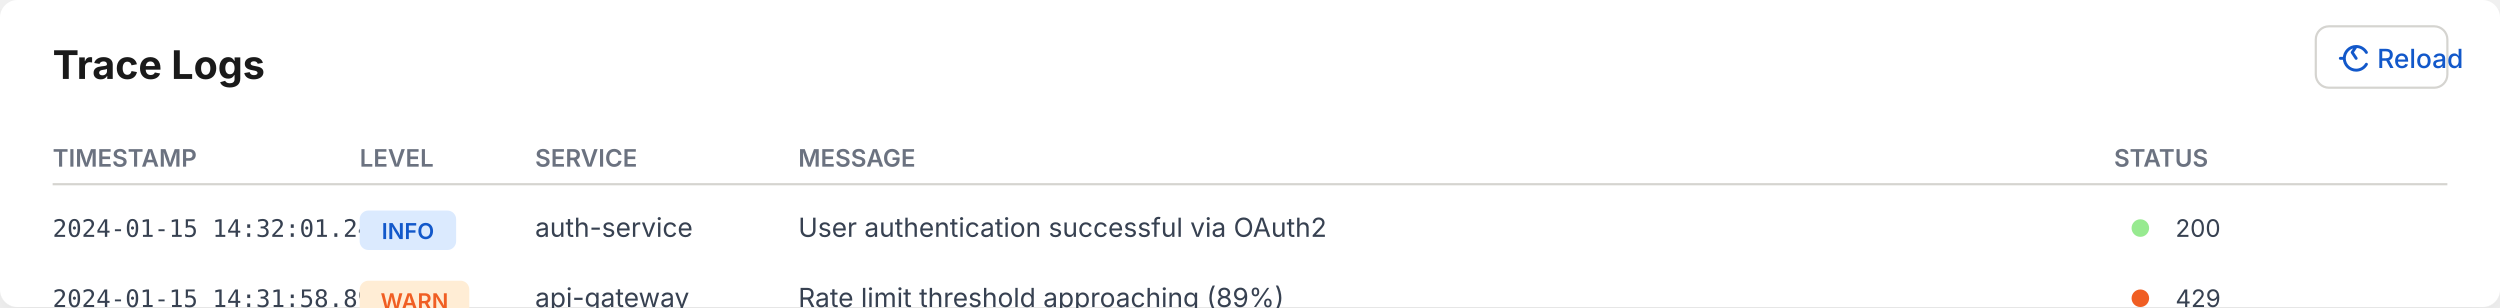
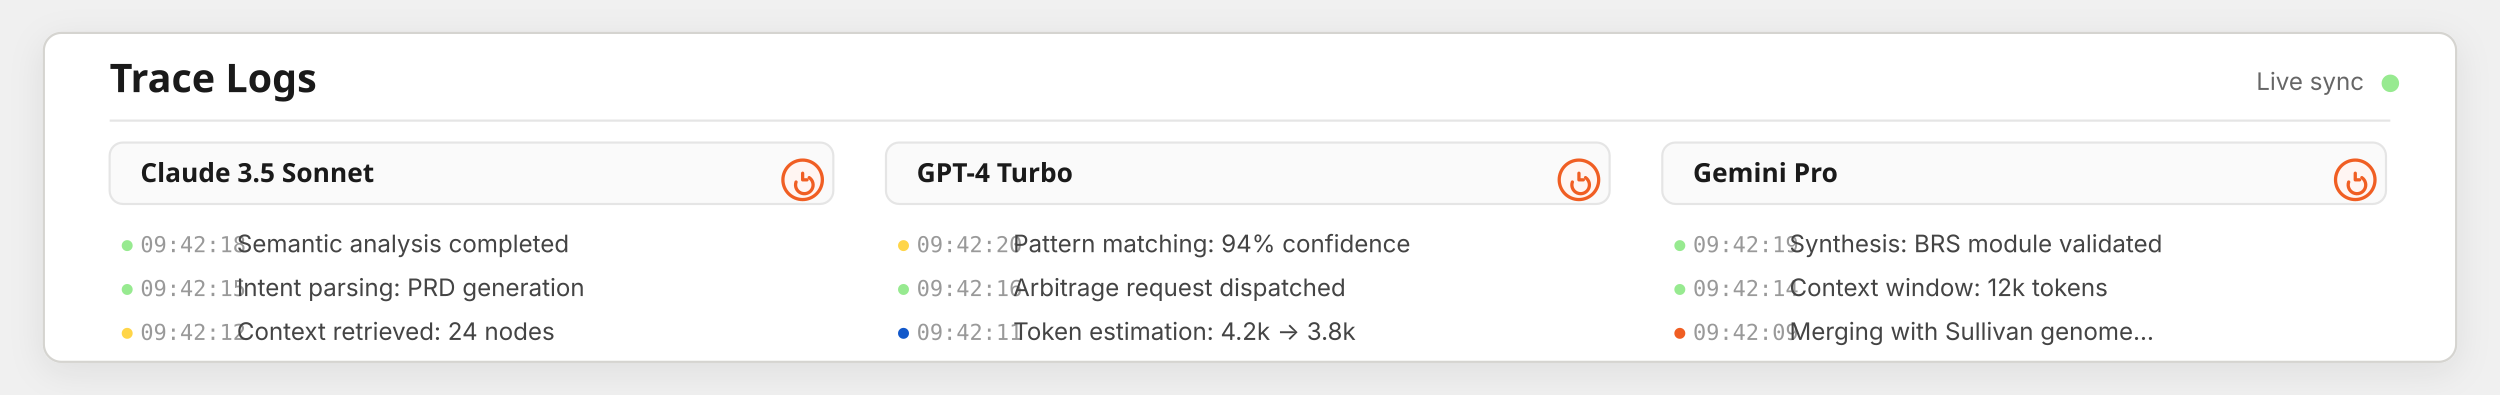
- <svg xmlns="http://www.w3.org/2000/svg" viewBox="0 0 1140 140">
+ <svg xmlns="http://www.w3.org/2000/svg" viewBox="0 0 1140 180">
  <defs>
-     <filter id="cardShadow" x="-50%" y="-50%" width="200%" height="200%">
+     <filter id="card-shadow" x="-20%" y="-20%" width="140%" height="140%">
      <feDropShadow dx="0" dy="4" stdDeviation="8" flood-opacity="0.08" />
    </filter>
  </defs>
  <g id="component_root">
-     <rect x="0" y="0" width="1140" height="140" rx="8" fill="#ffffff" filter="url(#cardShadow)" />
-     <text x="24" y="36" font-family="Inter, system-ui, sans-serif" font-size="18" font-weight="700" fill="#1a1a1a">Trace Logs</text>
-     <g transform="translate(1056, 12)" style="cursor: pointer;">
-       <rect x="0" y="0" width="60" height="28" rx="6" fill="#ffffff" stroke="#d5d4d0" stroke-width="1" />
-       <path d="M10 14c0-3.3 2.7-6 6-6 2.2 0 4.1 1.2 5.2 3M10 14c0 3.3 2.7 6 6 6 2.2 0 4.1-1.2 5.2-3M10 14H8m8-6l-2 3 2 3" stroke="#1258ca" stroke-width="1.5" stroke-linecap="round" stroke-linejoin="round" fill="none" transform="translate(4, 2) scale(0.9)" />
-       <text x="28" y="19" font-family="Inter, system-ui, sans-serif" font-size="12" font-weight="500" fill="#1258ca">Reload</text>
+     <rect x="20" y="15" width="1100" height="150" rx="8" fill="#ffffff" filter="url(#card-shadow)" stroke="#d5d4d0" stroke-width="1" />
+     <text x="50" y="42" font-family="Plus Jakarta Sans, sans-serif" font-size="18" font-weight="700" fill="#1a1a1a">Trace Logs</text>
+     <circle cx="1090" cy="38" r="4" fill="#97ea90" />
+     <text x="1078" y="41" font-family="Inter, sans-serif" font-size="11" fill="#666" text-anchor="end">Live sync</text>
+     <line x1="50" y1="55" x2="1090" y2="55" stroke="#e5e5e5" stroke-width="1" />
+     <g id="col-claude">
+       <rect x="50" y="65" width="330" height="28" rx="6" fill="#fafafa" stroke="#e5e5e5" stroke-width="1" />
+       <text x="64" y="83" font-family="Plus Jakarta Sans, sans-serif" font-size="12" font-weight="600" fill="#1a1a1a">Claude 3.5 Sonnet</text>
+       <g transform="translate(358, 74)">
+         <circle cx="8" cy="8" r="9" fill="#fff5f2" stroke="#f05e23" stroke-width="1.5" style="cursor: pointer;" />
+         <path d="M 8 5 L 8 8 L 10 8" fill="none" stroke="#f05e23" stroke-width="1.5" stroke-linecap="round" stroke-linejoin="round" />
+         <path d="M 11 7 A 4 4 0 1 1 5 9" fill="none" stroke="#f05e23" stroke-width="1.5" stroke-linecap="round" />
+       </g>
+       <text x="64" y="115" font-family="Roboto Mono, monospace" font-size="10" fill="#999">09:42:18</text>
+       <text x="108" y="115" font-family="Inter, sans-serif" font-size="11" fill="#444">Semantic analysis completed</text>
+       <circle cx="58" cy="112" r="2.5" fill="#97ea90" />
+       <text x="64" y="135" font-family="Roboto Mono, monospace" font-size="10" fill="#999">09:42:15</text>
+       <text x="108" y="135" font-family="Inter, sans-serif" font-size="11" fill="#444">Intent parsing: PRD generation</text>
+       <circle cx="58" cy="132" r="2.5" fill="#97ea90" />
+       <text x="64" y="155" font-family="Roboto Mono, monospace" font-size="10" fill="#999">09:42:12</text>
+       <text x="108" y="155" font-family="Inter, sans-serif" font-size="11" fill="#444">Context retrieved: 24 nodes</text>
+       <circle cx="58" cy="152" r="2.5" fill="#ffd548" />
    </g>
-     <g transform="translate(24, 60)">
-       <text x="0" y="16" font-family="Inter, system-ui, sans-serif" font-size="11" font-weight="600" fill="#6b7280">TIMESTAMP</text>
-       <text x="140" y="16" font-family="Inter, system-ui, sans-serif" font-size="11" font-weight="600" fill="#6b7280">LEVEL</text>
-       <text x="220" y="16" font-family="Inter, system-ui, sans-serif" font-size="11" font-weight="600" fill="#6b7280">SERVICE</text>
-       <text x="340" y="16" font-family="Inter, system-ui, sans-serif" font-size="11" font-weight="600" fill="#6b7280">MESSAGE</text>
-       <text x="940" y="16" font-family="Inter, system-ui, sans-serif" font-size="11" font-weight="600" fill="#6b7280">STATUS</text>
-       <line x1="0" y1="24" x2="1092" y2="24" stroke="#d5d4d0" stroke-width="1" />
+     <g id="col-gpt" transform="translate(354, 0)">
+       <rect x="50" y="65" width="330" height="28" rx="6" fill="#fafafa" stroke="#e5e5e5" stroke-width="1" />
+       <text x="64" y="83" font-family="Plus Jakarta Sans, sans-serif" font-size="12" font-weight="600" fill="#1a1a1a">GPT-4 Turbo</text>
+       <g transform="translate(358, 74)">
+         <circle cx="8" cy="8" r="9" fill="#fff5f2" stroke="#f05e23" stroke-width="1.5" style="cursor: pointer;" />
+         <path d="M 8 5 L 8 8 L 10 8" fill="none" stroke="#f05e23" stroke-width="1.5" stroke-linecap="round" stroke-linejoin="round" />
+         <path d="M 11 7 A 4 4 0 1 1 5 9" fill="none" stroke="#f05e23" stroke-width="1.5" stroke-linecap="round" />
+       </g>
+       <text x="64" y="115" font-family="Roboto Mono, monospace" font-size="10" fill="#999">09:42:20</text>
+       <text x="108" y="115" font-family="Inter, sans-serif" font-size="11" fill="#444">Pattern matching: 94% confidence</text>
+       <circle cx="58" cy="112" r="2.5" fill="#ffd548" />
+       <text x="64" y="135" font-family="Roboto Mono, monospace" font-size="10" fill="#999">09:42:16</text>
+       <text x="108" y="135" font-family="Inter, sans-serif" font-size="11" fill="#444">Arbitrage request dispatched</text>
+       <circle cx="58" cy="132" r="2.5" fill="#97ea90" />
+       <text x="64" y="155" font-family="Roboto Mono, monospace" font-size="10" fill="#999">09:42:11</text>
+       <text x="108" y="155" font-family="Inter, sans-serif" font-size="11" fill="#444">Token estimation: 4.2k → 3.8k</text>
+       <circle cx="58" cy="152" r="2.5" fill="#1258ca" />
    </g>
-     <g transform="translate(24, 96)">
-       <text x="0" y="12" font-family="Roboto Mono, monospace" font-size="11" fill="#374151">2024-01-15 14:32:01.243</text>
-       <rect x="140" y="0" width="44" height="18" rx="4" fill="#dbeafe" />
-       <text x="162" y="13" font-family="Inter, system-ui, sans-serif" font-size="10" font-weight="600" fill="#1258ca" text-anchor="middle">INFO</text>
-       <text x="220" y="12" font-family="Inter, system-ui, sans-serif" font-size="12" fill="#374151">auth-service</text>
-       <text x="340" y="12" font-family="Inter, system-ui, sans-serif" font-size="12" fill="#374151">User authentication successful via OAuth2</text>
-       <circle cx="952" cy="8" r="4" fill="#97ea90" />
-       <text x="968" y="12" font-family="Inter, system-ui, sans-serif" font-size="11" fill="#374151">200</text>
-     </g>
-     <g transform="translate(24, 128)">
-       <text x="0" y="12" font-family="Roboto Mono, monospace" font-size="11" fill="#374151">2024-01-15 14:31:58.892</text>
-       <rect x="140" y="0" width="50" height="18" rx="4" fill="#ffedd5" />
-       <text x="165" y="13" font-family="Inter, system-ui, sans-serif" font-size="10" font-weight="600" fill="#f05e23" text-anchor="middle">WARN</text>
-       <text x="220" y="12" font-family="Inter, system-ui, sans-serif" font-size="12" fill="#374151">api-gateway</text>
-       <text x="340" y="12" font-family="Inter, system-ui, sans-serif" font-size="12" fill="#374151">Rate limit threshold approaching (89%)</text>
-       <circle cx="952" cy="8" r="4" fill="#f05e23" />
-       <text x="968" y="12" font-family="Inter, system-ui, sans-serif" font-size="11" fill="#374151">429</text>
+     <g id="col-gemini" transform="translate(708, 0)">
+       <rect x="50" y="65" width="330" height="28" rx="6" fill="#fafafa" stroke="#e5e5e5" stroke-width="1" />
+       <text x="64" y="83" font-family="Plus Jakarta Sans, sans-serif" font-size="12" font-weight="600" fill="#1a1a1a">Gemini Pro</text>
+       <g transform="translate(358, 74)">
+         <circle cx="8" cy="8" r="9" fill="#fff5f2" stroke="#f05e23" stroke-width="1.5" style="cursor: pointer;" />
+         <path d="M 8 5 L 8 8 L 10 8" fill="none" stroke="#f05e23" stroke-width="1.5" stroke-linecap="round" stroke-linejoin="round" />
+         <path d="M 11 7 A 4 4 0 1 1 5 9" fill="none" stroke="#f05e23" stroke-width="1.5" stroke-linecap="round" />
+       </g>
+       <text x="64" y="115" font-family="Roboto Mono, monospace" font-size="10" fill="#999">09:42:19</text>
+       <text x="108" y="115" font-family="Inter, sans-serif" font-size="11" fill="#444">Synthesis: BRS module validated</text>
+       <circle cx="58" cy="112" r="2.5" fill="#97ea90" />
+       <text x="64" y="135" font-family="Roboto Mono, monospace" font-size="10" fill="#999">09:42:14</text>
+       <text x="108" y="135" font-family="Inter, sans-serif" font-size="11" fill="#444">Context window: 12k tokens</text>
+       <circle cx="58" cy="132" r="2.5" fill="#97ea90" />
+       <text x="64" y="155" font-family="Roboto Mono, monospace" font-size="10" fill="#999">09:42:09</text>
+       <text x="108" y="155" font-family="Inter, sans-serif" font-size="11" fill="#444">Merging with Sullivan genome...</text>
+       <circle cx="58" cy="152" r="2.5" fill="#f05e23" />
    </g>
  </g>
</svg>
